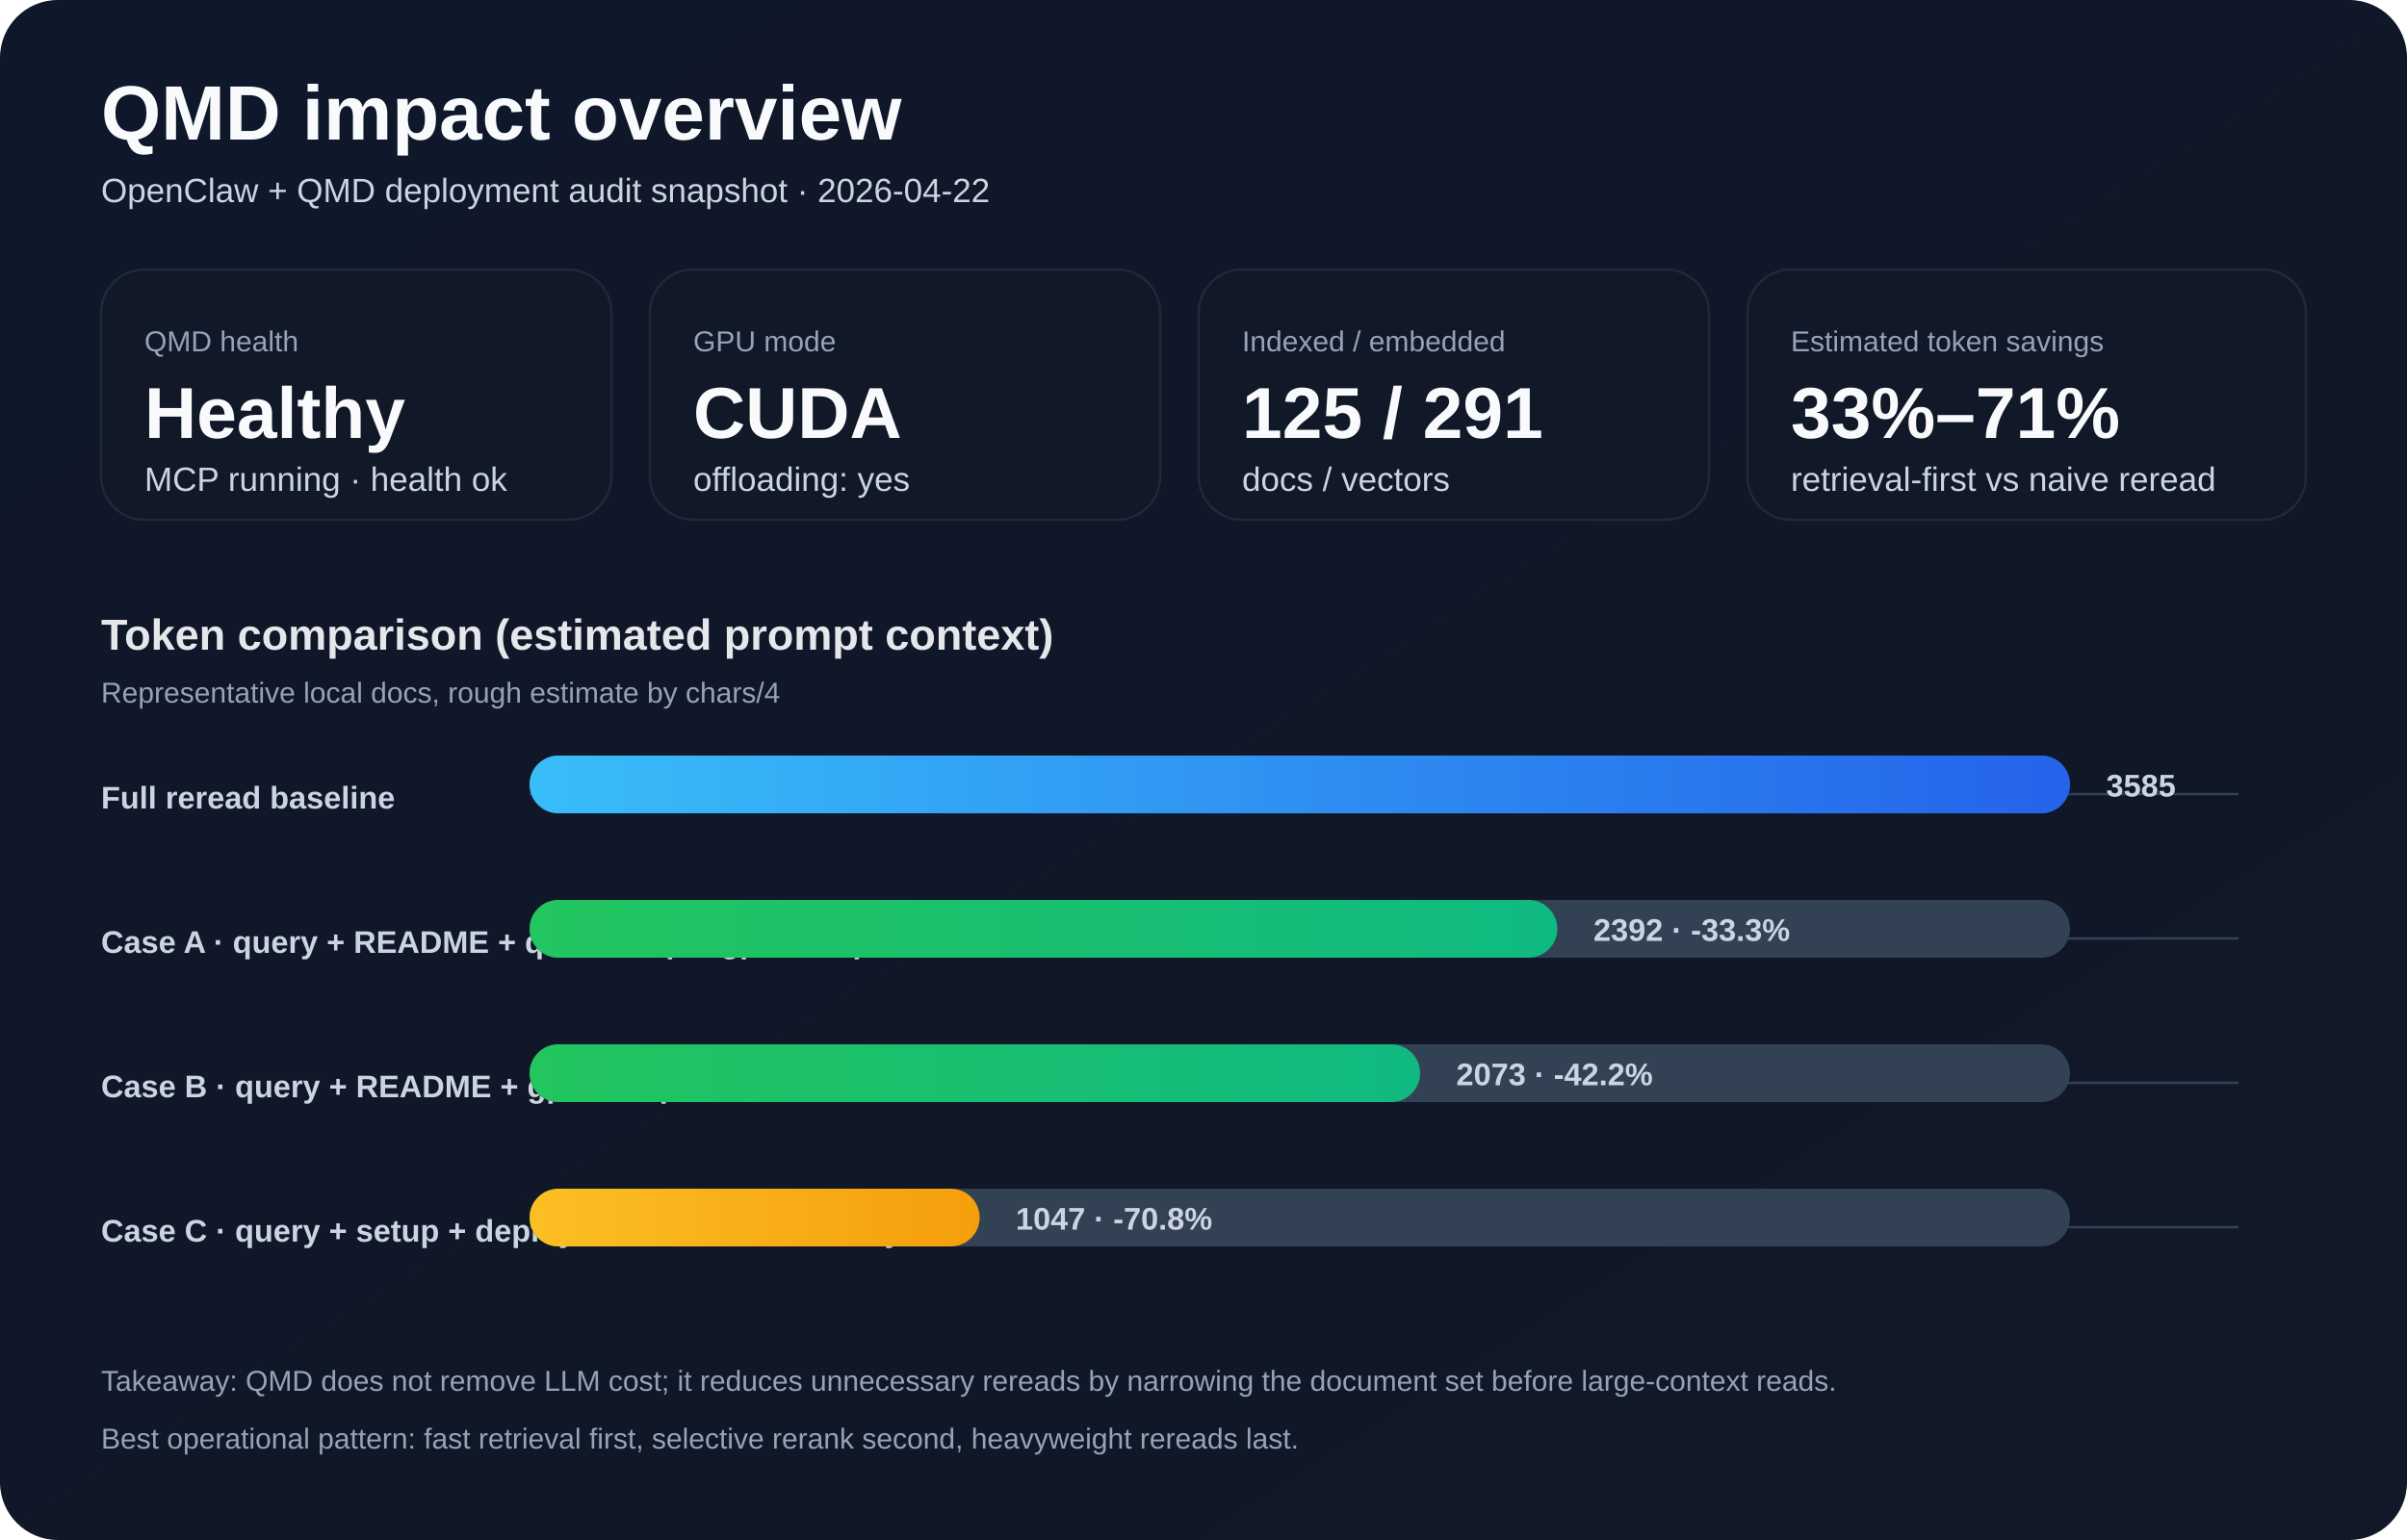
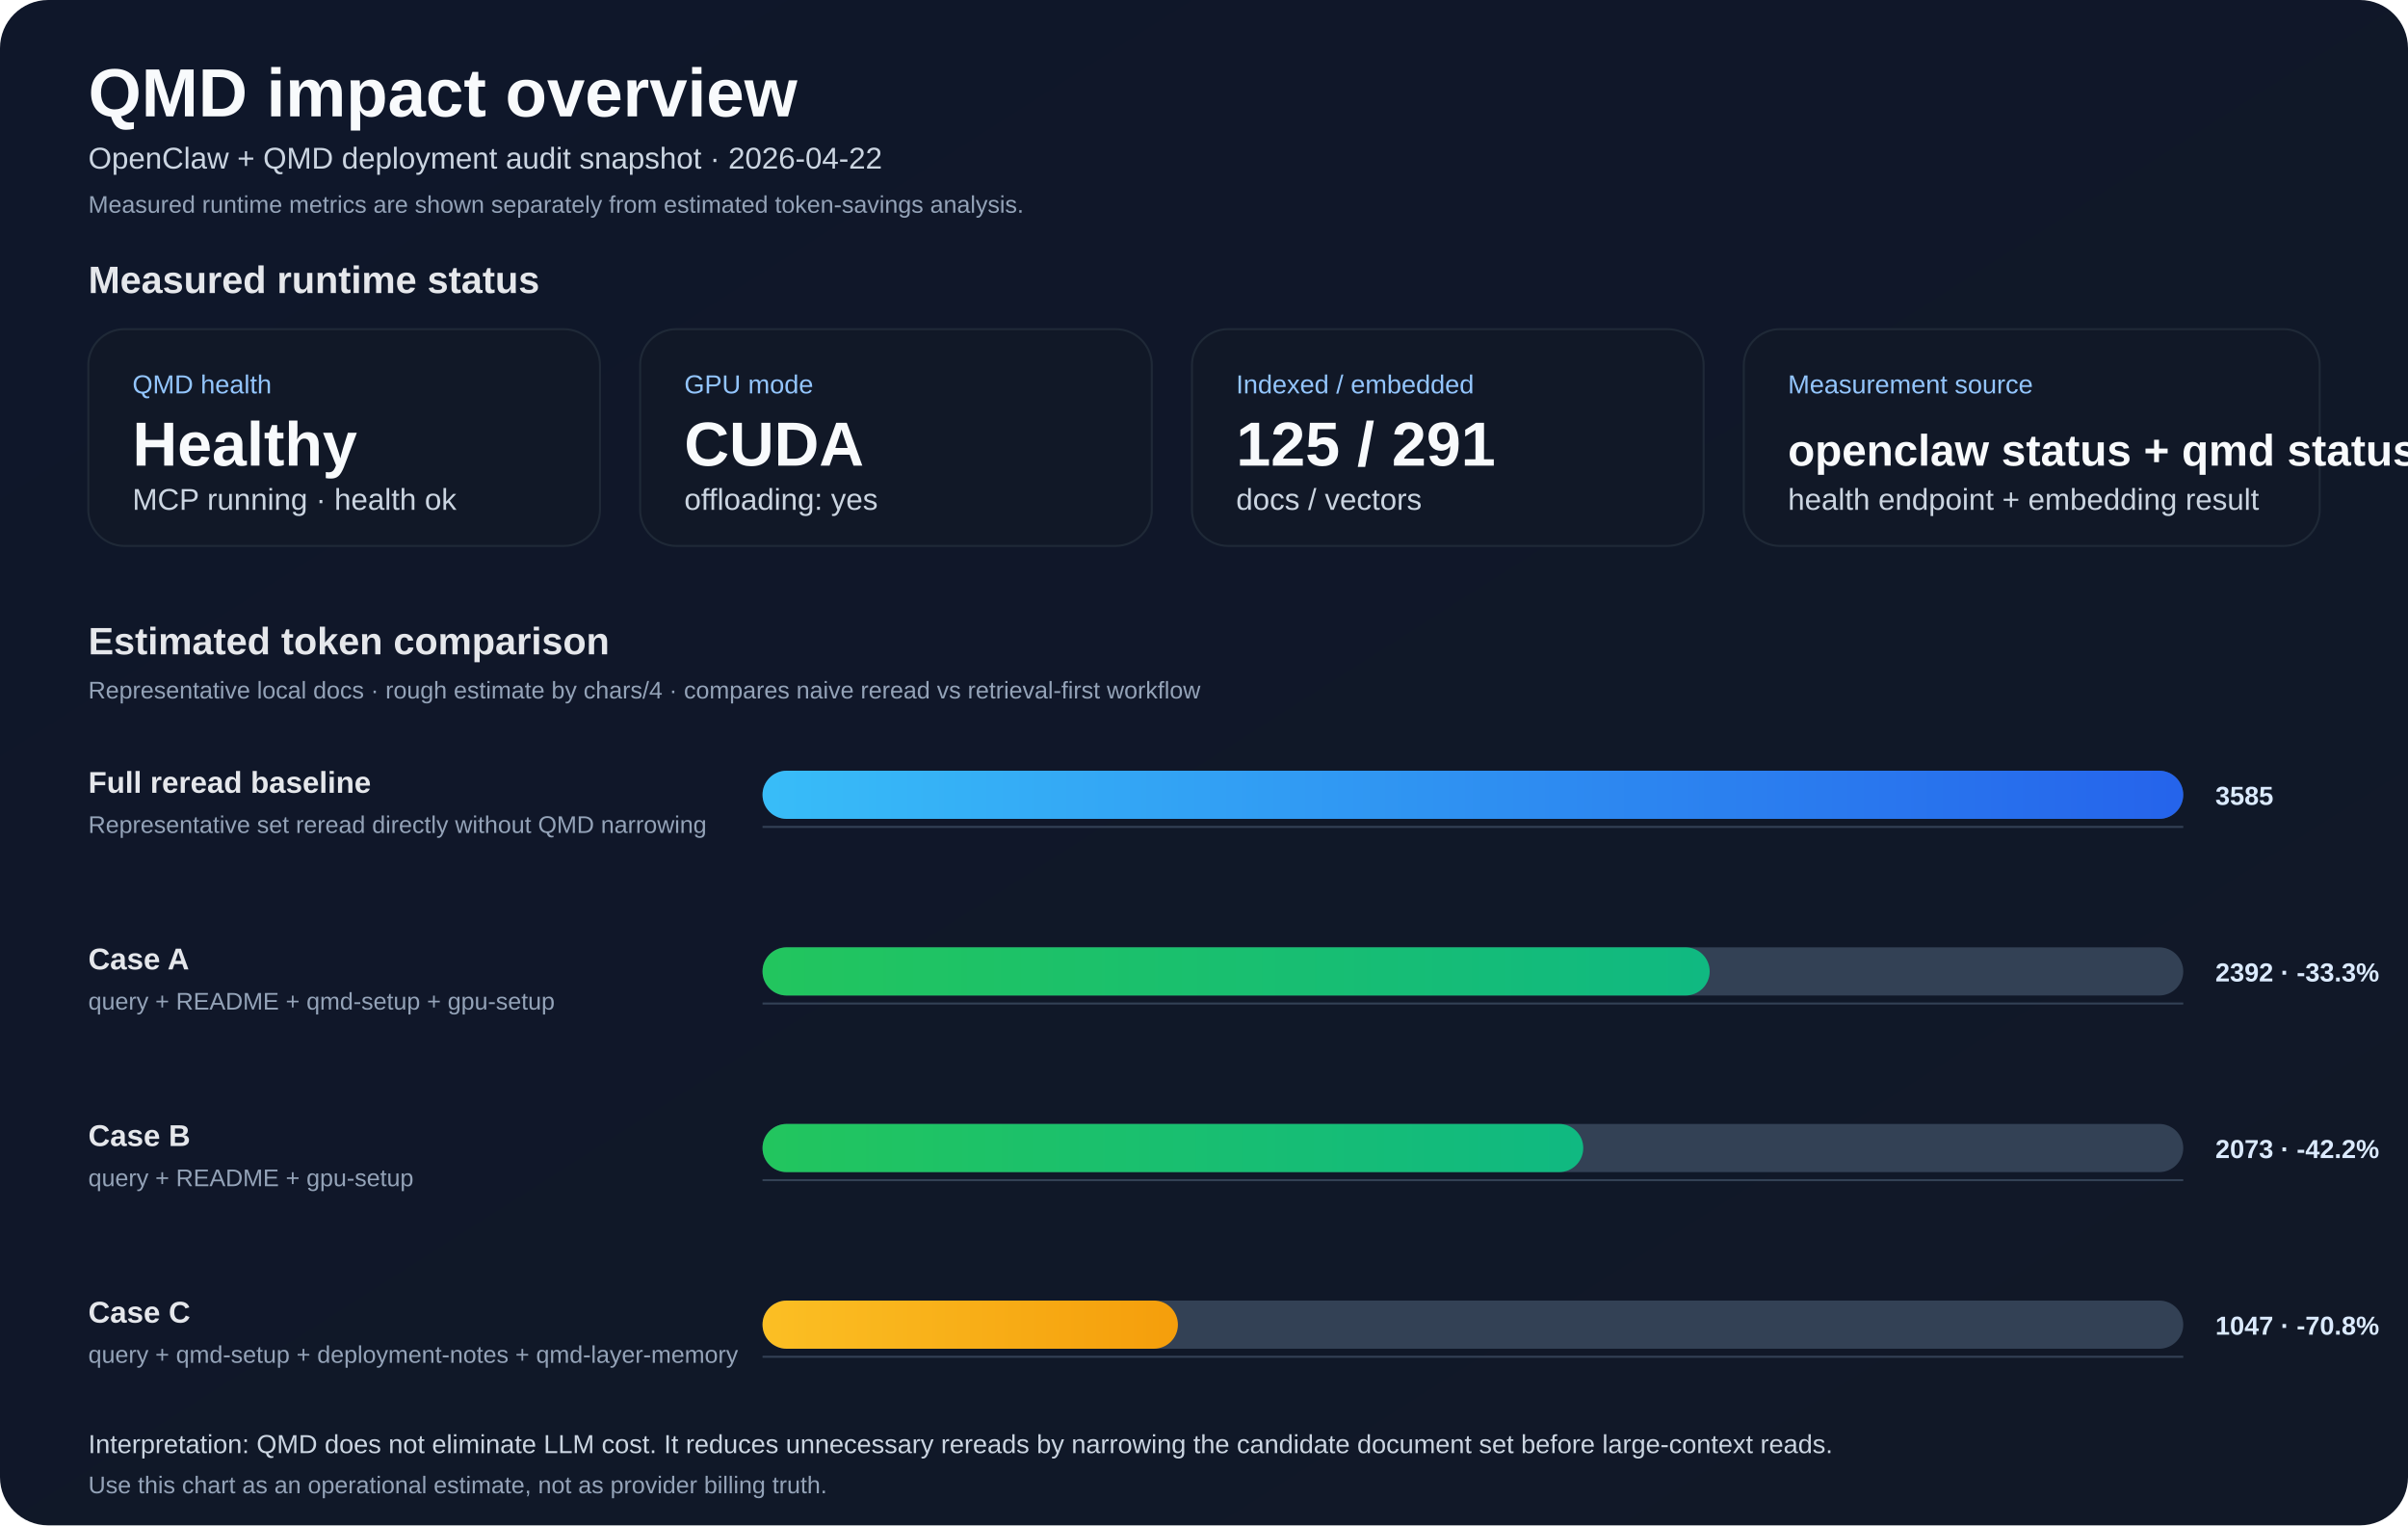
- <svg xmlns="http://www.w3.org/2000/svg" width="1000" height="640" viewBox="0 0 1000 640" role="img" aria-labelledby="title desc">
+ <svg xmlns="http://www.w3.org/2000/svg" width="1200" height="760" viewBox="0 0 1200 760" role="img" aria-labelledby="title desc">
  <defs>
    <linearGradient id="bg" x1="0" y1="0" x2="1" y2="1">
      <stop offset="0%" stop-color="#0f172a" />
      <stop offset="100%" stop-color="#111827" />
    </linearGradient>
+     <linearGradient id="blue" x1="0" y1="0" x2="1" y2="0">
+       <stop offset="0%" stop-color="#38bdf8" />
+       <stop offset="100%" stop-color="#2563eb" />
+     </linearGradient>
    <linearGradient id="green" x1="0" y1="0" x2="1" y2="0">
      <stop offset="0%" stop-color="#22c55e" />
      <stop offset="100%" stop-color="#10b981" />
-     </linearGradient>
-     <linearGradient id="blue" x1="0" y1="0" x2="1" y2="0">
-       <stop offset="0%" stop-color="#38bdf8" />
-       <stop offset="100%" stop-color="#2563eb" />
    </linearGradient>
    <linearGradient id="amber" x1="0" y1="0" x2="1" y2="0">
      <stop offset="0%" stop-color="#fbbf24" />
      <stop offset="100%" stop-color="#f59e0b" />
    </linearGradient>
    <style>
-       .h1 { font: 700 32px 'Segoe UI', Arial, sans-serif; fill: #f8fafc; }
-       .h2 { font: 700 18px 'Segoe UI', Arial, sans-serif; fill: #e5e7eb; }
-       .body { font: 400 14px 'Segoe UI', Arial, sans-serif; fill: #cbd5e1; }
+       .h1 { font: 700 34px 'Segoe UI', Arial, sans-serif; fill: #f8fafc; }
+       .h2 { font: 700 19px 'Segoe UI', Arial, sans-serif; fill: #e5e7eb; }
+       .body { font: 400 15px 'Segoe UI', Arial, sans-serif; fill: #cbd5e1; }
      .small { font: 400 12px 'Segoe UI', Arial, sans-serif; fill: #94a3b8; }
-       .num { font: 700 30px 'Segoe UI', Arial, sans-serif; fill: #f8fafc; }
-       .label { font: 600 13px 'Segoe UI', Arial, sans-serif; fill: #cbd5e1; }
-       .axis { font: 500 12px 'Segoe UI', Arial, sans-serif; fill: #94a3b8; }
+       .cardLabel { font: 400 13px 'Segoe UI', Arial, sans-serif; fill: #93c5fd; }
+       .num { font: 700 31px 'Segoe UI', Arial, sans-serif; fill: #f8fafc; }
+       .rowLabel { font: 600 15px 'Segoe UI', Arial, sans-serif; fill: #e5e7eb; }
+       .rowHint { font: 400 12px 'Segoe UI', Arial, sans-serif; fill: #94a3b8; }
+       .value { font: 700 13px 'Segoe UI', Arial, sans-serif; fill: #dbeafe; }
+       .note { font: 400 13px 'Segoe UI', Arial, sans-serif; fill: #cbd5e1; }
    </style>
  </defs>
-   <rect width="1000" height="640" rx="24" fill="url(#bg)" />
-   <text x="42" y="58" class="h1">QMD impact overview</text>
-   <text x="42" y="84" class="body">OpenClaw + QMD deployment audit snapshot · 2026-04-22</text>
-   <rect x="42" y="112" width="212" height="104" rx="18" fill="#111827" stroke="#1f2937" />
-   <text x="60" y="146" class="small">QMD health</text>
-   <text x="60" y="182" class="num">Healthy</text>
-   <text x="60" y="204" class="body">MCP running · health ok</text>
-   <rect x="270" y="112" width="212" height="104" rx="18" fill="#111827" stroke="#1f2937" />
-   <text x="288" y="146" class="small">GPU mode</text>
-   <text x="288" y="182" class="num">CUDA</text>
-   <text x="288" y="204" class="body">offloading: yes</text>
-   <rect x="498" y="112" width="212" height="104" rx="18" fill="#111827" stroke="#1f2937" />
-   <text x="516" y="146" class="small">Indexed / embedded</text>
-   <text x="516" y="182" class="num">125 / 291</text>
-   <text x="516" y="204" class="body">docs / vectors</text>
-   <rect x="726" y="112" width="232" height="104" rx="18" fill="#111827" stroke="#1f2937" />
-   <text x="744" y="146" class="small">Estimated token savings</text>
-   <text x="744" y="182" class="num">33%–71%</text>
-   <text x="744" y="204" class="body">retrieval-first vs naive reread</text>
-   <text x="42" y="270" class="h2">Token comparison (estimated prompt context)</text>
-   <text x="42" y="292" class="small">Representative local docs, rough estimate by chars/4</text>
-   <line x1="220" y1="330" x2="930" y2="330" stroke="#334155" stroke-width="1" />
-   <line x1="220" y1="390" x2="930" y2="390" stroke="#334155" stroke-width="1" />
-   <line x1="220" y1="450" x2="930" y2="450" stroke="#334155" stroke-width="1" />
-   <line x1="220" y1="510" x2="930" y2="510" stroke="#334155" stroke-width="1" />
-   <text x="42" y="336" class="label">Full reread baseline</text>
-   <rect x="220" y="314" width="640" height="24" rx="12" fill="#334155" />
-   <rect x="220" y="314" width="640" height="24" rx="12" fill="url(#blue)" />
-   <text x="875" y="331" class="label">3585</text>
-   <text x="42" y="396" class="label">Case A · query + README + qmd-setup + gpu-setup</text>
-   <rect x="220" y="374" width="640" height="24" rx="12" fill="#334155" />
-   <rect x="220" y="374" width="427" height="24" rx="12" fill="url(#green)" />
-   <text x="662" y="391" class="label">2392 · -33.3%</text>
-   <text x="42" y="456" class="label">Case B · query + README + gpu-setup</text>
-   <rect x="220" y="434" width="640" height="24" rx="12" fill="#334155" />
-   <rect x="220" y="434" width="370" height="24" rx="12" fill="url(#green)" />
-   <text x="605" y="451" class="label">2073 · -42.2%</text>
-   <text x="42" y="516" class="label">Case C · query + setup + deployment-notes + memory</text>
-   <rect x="220" y="494" width="640" height="24" rx="12" fill="#334155" />
-   <rect x="220" y="494" width="187" height="24" rx="12" fill="url(#amber)" />
-   <text x="422" y="511" class="label">1047 · -70.8%</text>
-   <text x="42" y="578" class="small">Takeaway: QMD does not remove LLM cost; it reduces unnecessary rereads by narrowing the document set before large-context reads.</text>
-   <text x="42" y="602" class="small">Best operational pattern: fast retrieval first, selective rerank second, heavyweight rereads last.</text>
+   <rect width="1200" height="760" rx="24" fill="url(#bg)" />
+   <text x="44" y="58" class="h1">QMD impact overview</text>
+   <text x="44" y="84" class="body">OpenClaw + QMD deployment audit snapshot · 2026-04-22</text>
+   <text x="44" y="106" class="small">Measured runtime metrics are shown separately from estimated token-savings analysis.</text>
+   <text x="44" y="146" class="h2">Measured runtime status</text>
+   <rect x="44" y="164" width="255" height="108" rx="18" fill="#111827" stroke="#1f2937" />
+   <text x="66" y="196" class="cardLabel">QMD health</text>
+   <text x="66" y="232" class="num">Healthy</text>
+   <text x="66" y="254" class="body">MCP running · health ok</text>
+   <rect x="319" y="164" width="255" height="108" rx="18" fill="#111827" stroke="#1f2937" />
+   <text x="341" y="196" class="cardLabel">GPU mode</text>
+   <text x="341" y="232" class="num">CUDA</text>
+   <text x="341" y="254" class="body">offloading: yes</text>
+   <rect x="594" y="164" width="255" height="108" rx="18" fill="#111827" stroke="#1f2937" />
+   <text x="616" y="196" class="cardLabel">Indexed / embedded</text>
+   <text x="616" y="232" class="num">125 / 291</text>
+   <text x="616" y="254" class="body">docs / vectors</text>
+   <rect x="869" y="164" width="287" height="108" rx="18" fill="#111827" stroke="#1f2937" />
+   <text x="891" y="196" class="cardLabel">Measurement source</text>
+   <text x="891" y="232" class="num" style="font-size:22px">openclaw status + qmd status</text>
+   <text x="891" y="254" class="body">health endpoint + embedding result</text>
+   <text x="44" y="326" class="h2">Estimated token comparison</text>
+   <text x="44" y="348" class="small">Representative local docs · rough estimate by chars/4 · compares naive reread vs retrieval-first workflow</text>
+   <line x1="380" y1="412" x2="1088" y2="412" stroke="#334155" stroke-width="1" />
+   <line x1="380" y1="500" x2="1088" y2="500" stroke="#334155" stroke-width="1" />
+   <line x1="380" y1="588" x2="1088" y2="588" stroke="#334155" stroke-width="1" />
+   <line x1="380" y1="676" x2="1088" y2="676" stroke="#334155" stroke-width="1" />
+   <text x="44" y="395" class="rowLabel">Full reread baseline</text>
+   <text x="44" y="415" class="rowHint">Representative set reread directly without QMD narrowing</text>
+   <rect x="380" y="384" width="708" height="24" rx="12" fill="#334155" />
+   <rect x="380" y="384" width="708" height="24" rx="12" fill="url(#blue)" />
+   <text x="1104" y="401" class="value">3585</text>
+   <text x="44" y="483" class="rowLabel">Case A</text>
+   <text x="44" y="503" class="rowHint">query + README + qmd-setup + gpu-setup</text>
+   <rect x="380" y="472" width="708" height="24" rx="12" fill="#334155" />
+   <rect x="380" y="472" width="472" height="24" rx="12" fill="url(#green)" />
+   <text x="1104" y="489" class="value">2392 · -33.3%</text>
+   <text x="44" y="571" class="rowLabel">Case B</text>
+   <text x="44" y="591" class="rowHint">query + README + gpu-setup</text>
+   <rect x="380" y="560" width="708" height="24" rx="12" fill="#334155" />
+   <rect x="380" y="560" width="409" height="24" rx="12" fill="url(#green)" />
+   <text x="1104" y="577" class="value">2073 · -42.2%</text>
+   <text x="44" y="659" class="rowLabel">Case C</text>
+   <text x="44" y="679" class="rowHint">query + qmd-setup + deployment-notes + qmd-layer-memory</text>
+   <rect x="380" y="648" width="708" height="24" rx="12" fill="#334155" />
+   <rect x="380" y="648" width="207" height="24" rx="12" fill="url(#amber)" />
+   <text x="1104" y="665" class="value">1047 · -70.8%</text>
+   <text x="44" y="724" class="note">Interpretation: QMD does not eliminate LLM cost. It reduces unnecessary rereads by narrowing the candidate document set before large-context reads.</text>
+   <text x="44" y="744" class="small">Use this chart as an operational estimate, not as provider billing truth.</text>
</svg>
